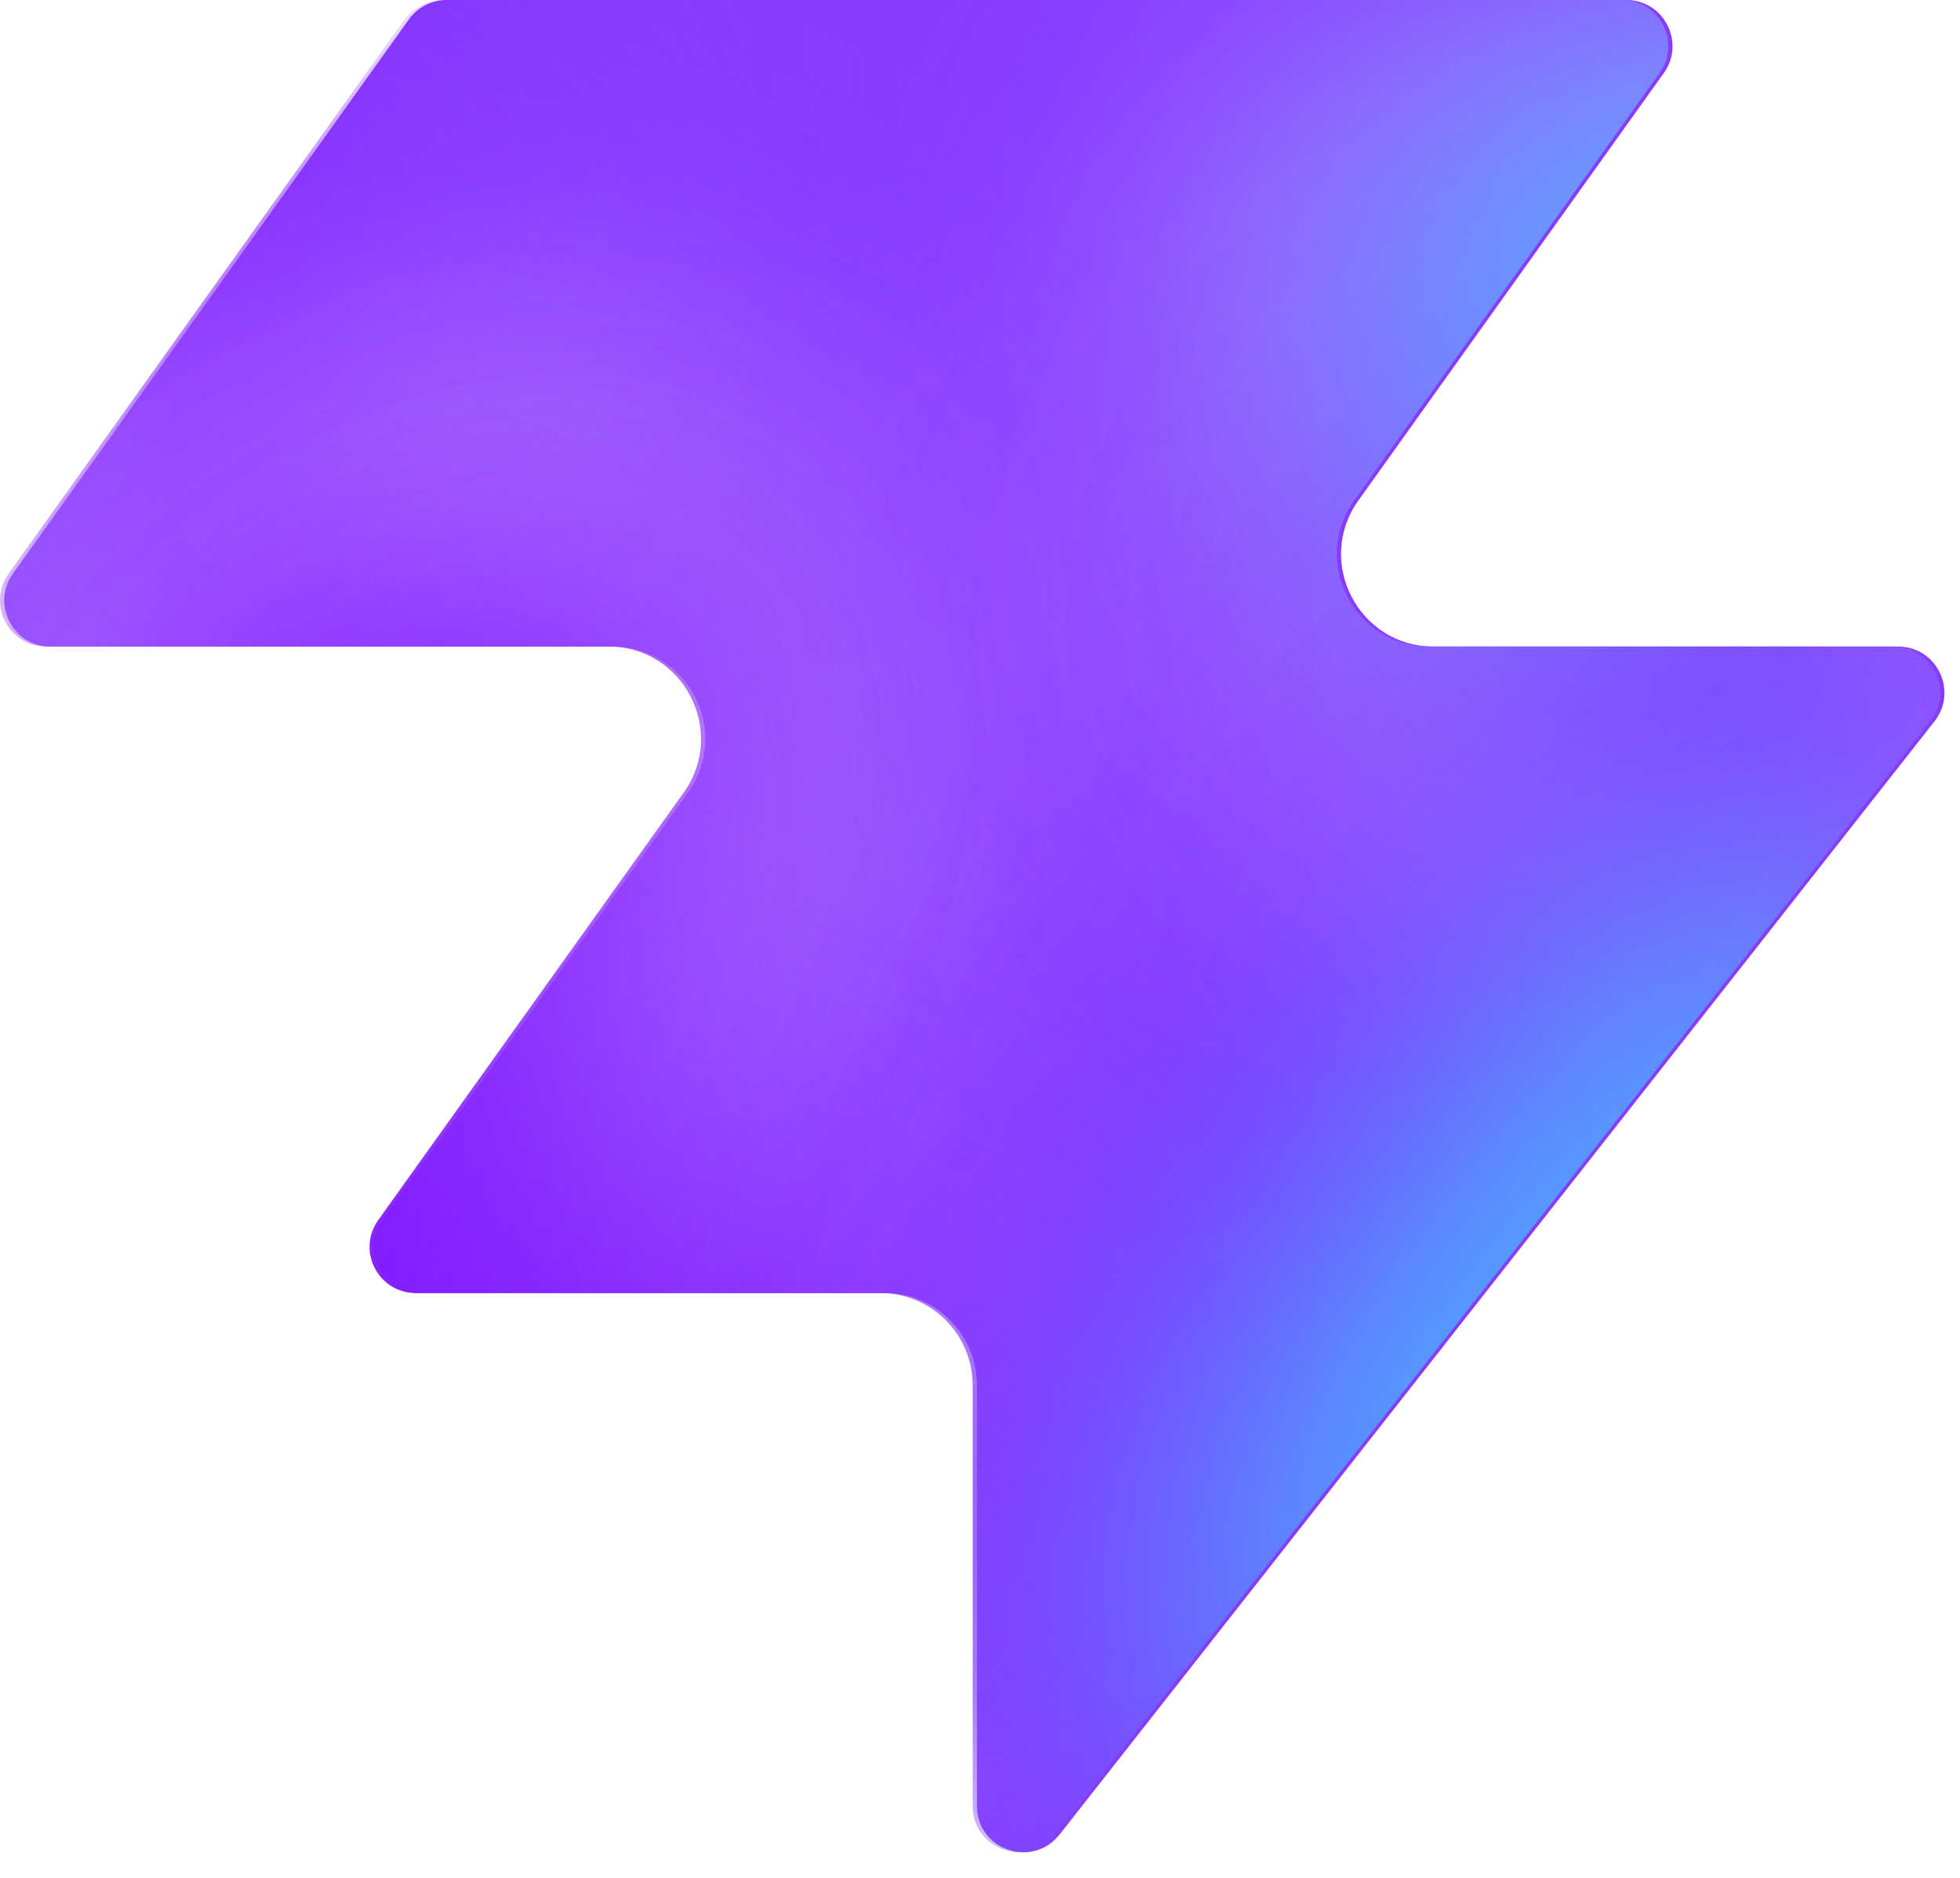
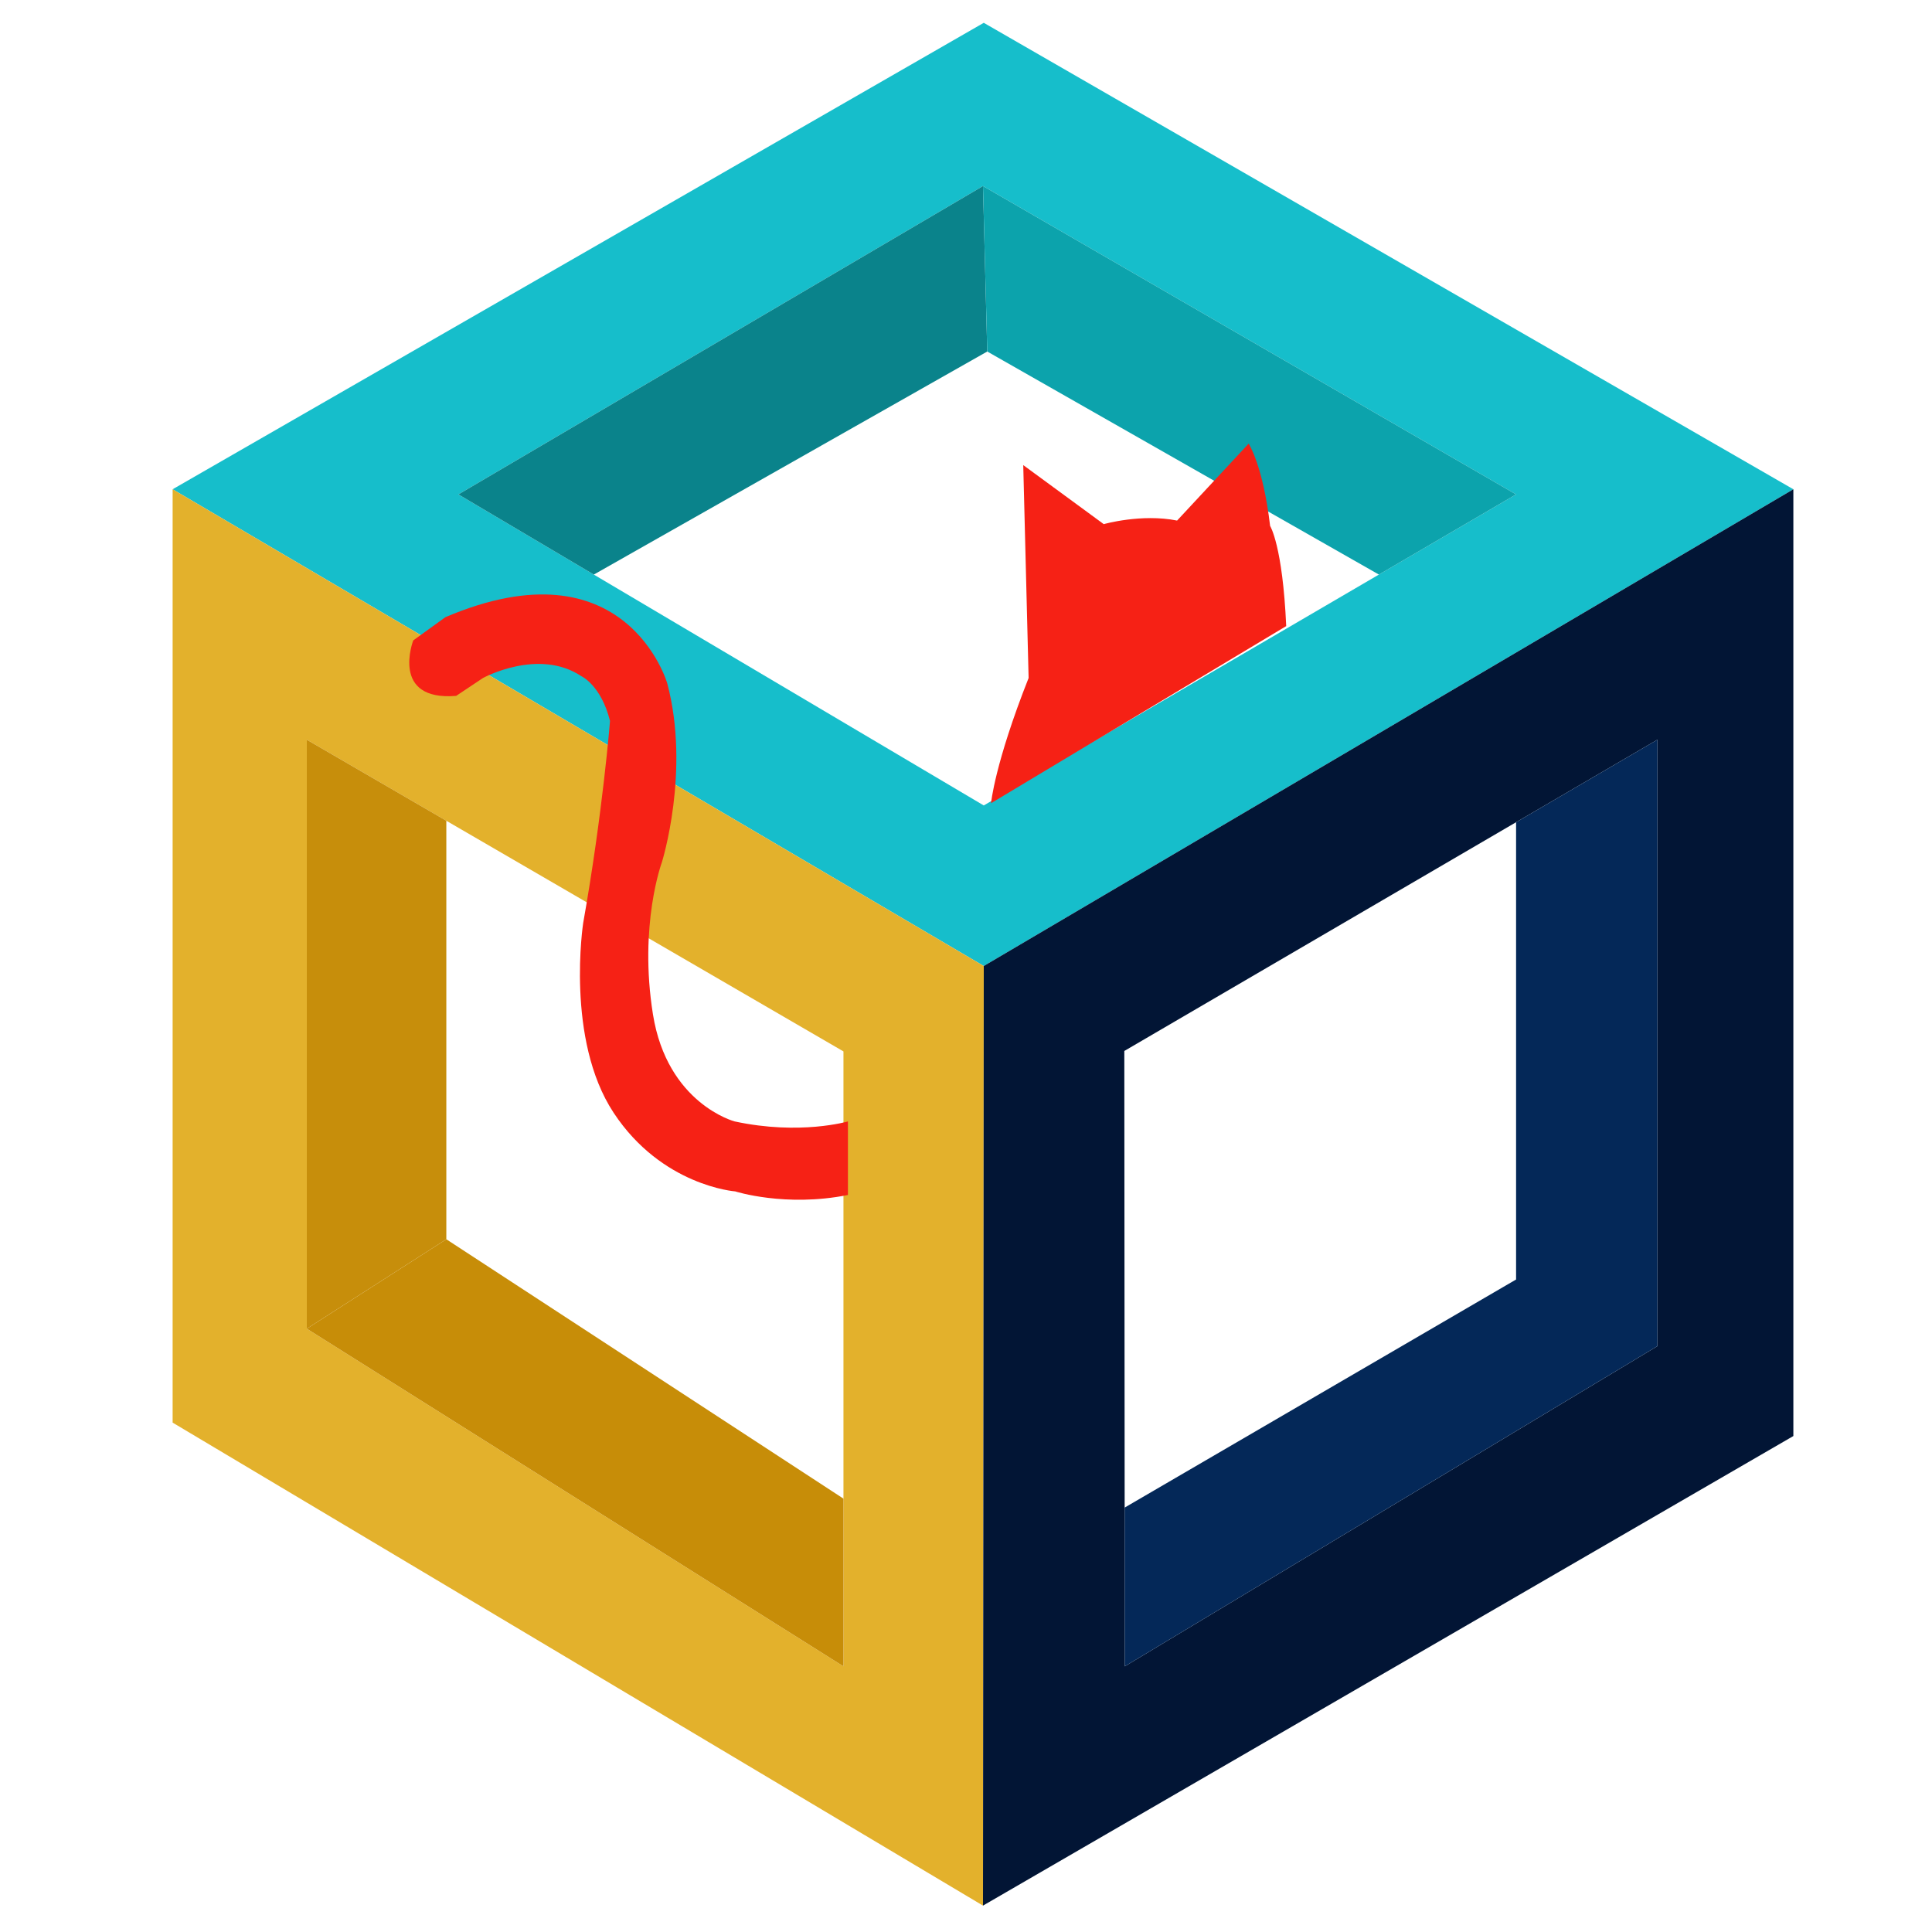
- <svg xmlns="http://www.w3.org/2000/svg" width="48" height="46" fill="none" viewBox="0 0 48 46">
-   <path fill="#863bff" d="M25.946 44.938c-.664.845-2.021.375-2.021-.698V33.937a2.26 2.26 0 0 0-2.262-2.262H10.287c-.92 0-1.456-1.04-.92-1.788l7.48-10.471c1.07-1.497 0-3.578-1.842-3.578H1.237c-.92 0-1.456-1.04-.92-1.788L10.013.474c.214-.297.556-.474.92-.474h28.894c.92 0 1.456 1.04.92 1.788l-7.48 10.471c-1.07 1.498 0 3.579 1.842 3.579h11.377c.943 0 1.473 1.088.89 1.83L25.947 44.94z" style="fill:#863bff;fill:color(display-p3 .525 .23 1);fill-opacity:1" />
-   <mask id="a" width="48" height="46" x="0" y="0" maskUnits="userSpaceOnUse" style="mask-type:alpha">
-     <path fill="#000" d="M25.842 44.938c-.664.844-2.021.375-2.021-.698V33.937a2.26 2.26 0 0 0-2.262-2.262H10.183c-.92 0-1.456-1.04-.92-1.788l7.48-10.471c1.07-1.498 0-3.579-1.842-3.579H1.133c-.92 0-1.456-1.04-.92-1.787L9.91.473c.214-.297.556-.474.92-.474h28.894c.92 0 1.456 1.04.92 1.788l-7.48 10.471c-1.07 1.498 0 3.578 1.842 3.578h11.377c.943 0 1.473 1.088.89 1.832L25.843 44.94z" style="fill:#000;fill-opacity:1" />
-   </mask>
-   <g mask="url(#a)">
-     <g filter="url(#b)">
-       <ellipse cx="5.508" cy="14.704" fill="#ede6ff" rx="5.508" ry="14.704" style="fill:#ede6ff;fill:color(display-p3 .927 .903 1);fill-opacity:1" transform="matrix(.00324 1 1 -.00324 -4.47 31.516)" />
-     </g>
-     <g filter="url(#c)">
-       <ellipse cx="10.399" cy="29.851" fill="#ede6ff" rx="10.399" ry="29.851" style="fill:#ede6ff;fill:color(display-p3 .927 .903 1);fill-opacity:1" transform="matrix(.00324 1 1 -.00324 -39.328 7.883)" />
-     </g>
-     <g filter="url(#d)">
-       <ellipse cx="5.508" cy="30.487" fill="#7e14ff" rx="5.508" ry="30.487" style="fill:#7e14ff;fill:color(display-p3 .492 .077 1);fill-opacity:1" transform="rotate(89.814 -25.913 -14.639)scale(1 -1)" />
-     </g>
-     <g filter="url(#e)">
-       <ellipse cx="5.508" cy="30.599" fill="#7e14ff" rx="5.508" ry="30.599" style="fill:#7e14ff;fill:color(display-p3 .492 .077 1);fill-opacity:1" transform="rotate(89.814 -32.644 -3.334)scale(1 -1)" />
-     </g>
-     <g filter="url(#f)">
-       <ellipse cx="5.508" cy="30.599" fill="#7e14ff" rx="5.508" ry="30.599" style="fill:#7e14ff;fill:color(display-p3 .492 .077 1);fill-opacity:1" transform="matrix(.00324 1 1 -.00324 -34.34 30.47)" />
-     </g>
-     <g filter="url(#g)">
-       <ellipse cx="14.072" cy="22.078" fill="#ede6ff" rx="14.072" ry="22.078" style="fill:#ede6ff;fill:color(display-p3 .927 .903 1);fill-opacity:1" transform="rotate(93.35 24.506 48.493)scale(-1 1)" />
-     </g>
-     <g filter="url(#h)">
-       <ellipse cx="3.47" cy="21.501" fill="#7e14ff" rx="3.47" ry="21.501" style="fill:#7e14ff;fill:color(display-p3 .492 .077 1);fill-opacity:1" transform="rotate(89.009 28.708 47.59)scale(-1 1)" />
-     </g>
-     <g filter="url(#i)">
-       <ellipse cx="3.47" cy="21.501" fill="#7e14ff" rx="3.47" ry="21.501" style="fill:#7e14ff;fill:color(display-p3 .492 .077 1);fill-opacity:1" transform="rotate(89.009 28.708 47.59)scale(-1 1)" />
-     </g>
-     <g filter="url(#j)">
-       <ellipse cx=".387" cy="8.972" fill="#7e14ff" rx="4.407" ry="29.108" style="fill:#7e14ff;fill:color(display-p3 .492 .077 1);fill-opacity:1" transform="rotate(39.51 .387 8.972)" />
-     </g>
-     <g filter="url(#k)">
-       <ellipse cx="47.523" cy="-6.092" fill="#7e14ff" rx="4.407" ry="29.108" style="fill:#7e14ff;fill:color(display-p3 .492 .077 1);fill-opacity:1" transform="rotate(37.892 47.523 -6.092)" />
-     </g>
-     <g filter="url(#l)">
-       <ellipse cx="41.412" cy="6.333" fill="#47bfff" rx="5.971" ry="9.665" style="fill:#47bfff;fill:color(display-p3 .28 .748 1);fill-opacity:1" transform="rotate(37.892 41.412 6.333)" />
-     </g>
-     <g filter="url(#m)">
-       <ellipse cx="-1.879" cy="38.332" fill="#7e14ff" rx="4.407" ry="29.108" style="fill:#7e14ff;fill:color(display-p3 .492 .077 1);fill-opacity:1" transform="rotate(37.892 -1.88 38.332)" />
-     </g>
-     <g filter="url(#n)">
-       <ellipse cx="-1.879" cy="38.332" fill="#7e14ff" rx="4.407" ry="29.108" style="fill:#7e14ff;fill:color(display-p3 .492 .077 1);fill-opacity:1" transform="rotate(37.892 -1.88 38.332)" />
-     </g>
-     <g filter="url(#o)">
-       <ellipse cx="35.651" cy="29.907" fill="#7e14ff" rx="4.407" ry="29.108" style="fill:#7e14ff;fill:color(display-p3 .492 .077 1);fill-opacity:1" transform="rotate(37.892 35.651 29.907)" />
-     </g>
-     <g filter="url(#p)">
-       <ellipse cx="38.418" cy="32.4" fill="#47bfff" rx="5.971" ry="15.297" style="fill:#47bfff;fill:color(display-p3 .28 .748 1);fill-opacity:1" transform="rotate(37.892 38.418 32.4)" />
-     </g>
-   </g>
-   <defs>
-     <filter id="b" width="60.045" height="41.654" x="-19.77" y="16.149" color-interpolation-filters="sRGB" filterUnits="userSpaceOnUse">
-       <feFlood flood-opacity="0" result="BackgroundImageFix" />
-       <feBlend in="SourceGraphic" in2="BackgroundImageFix" result="shape" />
-       <feGaussianBlur result="effect1_foregroundBlur_2002_17158" stdDeviation="7.659" />
-     </filter>
-     <filter id="c" width="90.34" height="51.437" x="-54.613" y="-7.533" color-interpolation-filters="sRGB" filterUnits="userSpaceOnUse">
-       <feFlood flood-opacity="0" result="BackgroundImageFix" />
-       <feBlend in="SourceGraphic" in2="BackgroundImageFix" result="shape" />
-       <feGaussianBlur result="effect1_foregroundBlur_2002_17158" stdDeviation="7.659" />
-     </filter>
-     <filter id="d" width="79.355" height="29.4" x="-49.64" y="2.03" color-interpolation-filters="sRGB" filterUnits="userSpaceOnUse">
-       <feFlood flood-opacity="0" result="BackgroundImageFix" />
-       <feBlend in="SourceGraphic" in2="BackgroundImageFix" result="shape" />
-       <feGaussianBlur result="effect1_foregroundBlur_2002_17158" stdDeviation="4.596" />
-     </filter>
-     <filter id="e" width="79.579" height="29.4" x="-45.045" y="20.029" color-interpolation-filters="sRGB" filterUnits="userSpaceOnUse">
-       <feFlood flood-opacity="0" result="BackgroundImageFix" />
-       <feBlend in="SourceGraphic" in2="BackgroundImageFix" result="shape" />
-       <feGaussianBlur result="effect1_foregroundBlur_2002_17158" stdDeviation="4.596" />
-     </filter>
-     <filter id="f" width="79.579" height="29.4" x="-43.513" y="21.178" color-interpolation-filters="sRGB" filterUnits="userSpaceOnUse">
-       <feFlood flood-opacity="0" result="BackgroundImageFix" />
-       <feBlend in="SourceGraphic" in2="BackgroundImageFix" result="shape" />
-       <feGaussianBlur result="effect1_foregroundBlur_2002_17158" stdDeviation="4.596" />
-     </filter>
-     <filter id="g" width="74.749" height="58.852" x="15.756" y="-17.901" color-interpolation-filters="sRGB" filterUnits="userSpaceOnUse">
-       <feFlood flood-opacity="0" result="BackgroundImageFix" />
-       <feBlend in="SourceGraphic" in2="BackgroundImageFix" result="shape" />
-       <feGaussianBlur result="effect1_foregroundBlur_2002_17158" stdDeviation="7.659" />
-     </filter>
-     <filter id="h" width="61.377" height="25.362" x="23.548" y="2.284" color-interpolation-filters="sRGB" filterUnits="userSpaceOnUse">
-       <feFlood flood-opacity="0" result="BackgroundImageFix" />
-       <feBlend in="SourceGraphic" in2="BackgroundImageFix" result="shape" />
-       <feGaussianBlur result="effect1_foregroundBlur_2002_17158" stdDeviation="4.596" />
-     </filter>
-     <filter id="i" width="61.377" height="25.362" x="23.548" y="2.284" color-interpolation-filters="sRGB" filterUnits="userSpaceOnUse">
-       <feFlood flood-opacity="0" result="BackgroundImageFix" />
-       <feBlend in="SourceGraphic" in2="BackgroundImageFix" result="shape" />
-       <feGaussianBlur result="effect1_foregroundBlur_2002_17158" stdDeviation="4.596" />
-     </filter>
-     <filter id="j" width="56.045" height="63.649" x="-27.636" y="-22.853" color-interpolation-filters="sRGB" filterUnits="userSpaceOnUse">
-       <feFlood flood-opacity="0" result="BackgroundImageFix" />
-       <feBlend in="SourceGraphic" in2="BackgroundImageFix" result="shape" />
-       <feGaussianBlur result="effect1_foregroundBlur_2002_17158" stdDeviation="4.596" />
-     </filter>
-     <filter id="k" width="54.814" height="64.646" x="20.116" y="-38.415" color-interpolation-filters="sRGB" filterUnits="userSpaceOnUse">
-       <feFlood flood-opacity="0" result="BackgroundImageFix" />
-       <feBlend in="SourceGraphic" in2="BackgroundImageFix" result="shape" />
-       <feGaussianBlur result="effect1_foregroundBlur_2002_17158" stdDeviation="4.596" />
-     </filter>
-     <filter id="l" width="33.541" height="35.313" x="24.641" y="-11.323" color-interpolation-filters="sRGB" filterUnits="userSpaceOnUse">
-       <feFlood flood-opacity="0" result="BackgroundImageFix" />
-       <feBlend in="SourceGraphic" in2="BackgroundImageFix" result="shape" />
-       <feGaussianBlur result="effect1_foregroundBlur_2002_17158" stdDeviation="4.596" />
-     </filter>
-     <filter id="m" width="54.814" height="64.646" x="-29.286" y="6.009" color-interpolation-filters="sRGB" filterUnits="userSpaceOnUse">
-       <feFlood flood-opacity="0" result="BackgroundImageFix" />
-       <feBlend in="SourceGraphic" in2="BackgroundImageFix" result="shape" />
-       <feGaussianBlur result="effect1_foregroundBlur_2002_17158" stdDeviation="4.596" />
-     </filter>
-     <filter id="n" width="54.814" height="64.646" x="-29.286" y="6.009" color-interpolation-filters="sRGB" filterUnits="userSpaceOnUse">
-       <feFlood flood-opacity="0" result="BackgroundImageFix" />
-       <feBlend in="SourceGraphic" in2="BackgroundImageFix" result="shape" />
-       <feGaussianBlur result="effect1_foregroundBlur_2002_17158" stdDeviation="4.596" />
-     </filter>
-     <filter id="o" width="54.814" height="64.646" x="8.244" y="-2.416" color-interpolation-filters="sRGB" filterUnits="userSpaceOnUse">
-       <feFlood flood-opacity="0" result="BackgroundImageFix" />
-       <feBlend in="SourceGraphic" in2="BackgroundImageFix" result="shape" />
-       <feGaussianBlur result="effect1_foregroundBlur_2002_17158" stdDeviation="4.596" />
-     </filter>
-     <filter id="p" width="39.409" height="43.623" x="18.713" y="10.588" color-interpolation-filters="sRGB" filterUnits="userSpaceOnUse">
-       <feFlood flood-opacity="0" result="BackgroundImageFix" />
-       <feBlend in="SourceGraphic" in2="BackgroundImageFix" result="shape" />
-       <feGaussianBlur result="effect1_foregroundBlur_2002_17158" stdDeviation="4.596" />
-     </filter>
-   </defs>
+ <svg xmlns="http://www.w3.org/2000/svg" version="1.1" id="Capa_1" x="0px" y="0px" viewBox="0 0 1080 1080" style="enable-background:new 0 0 1080 1080;" xml:space="preserve">
+   <style type="text/css">
+ 	.st0{fill:#16BECB;}
+ 	.st1{fill:#0A838B;}
+ 	.st2{fill:#0CA3AC;}
+ 	.st3{fill:#E3B12C;}
+ 	.st4{fill:#C78E0B;}
+ 	.st5{fill:#C78D08;}
+ 	.st6{fill:none;stroke:#FF0000;stroke-width:5;stroke-miterlimit:10;}
+ 	.st7{fill:#021535;}
+ 	.st8{fill:#042858;}
+ 	.st9{fill:#F62115;}
+ </style>
+   <path class="st0" d="M549.93,12.75L96.5,273.5L549.93,540l452.57-266.5L549.93,12.75z M331.94,321.19l-75.69-44.81L549.5,104  l298,172.38L549.93,450.25L331.94,321.19z" />
+   <polygon class="st1" points="551.88,196.5 549.5,104 256.25,276.38 331.94,321.19 " />
+   <polygon class="st2" points="770.81,321.19 551.88,196.5 549.5,104 847.5,276.38 " />
+   <path class="st3" d="M96.5,273.5v521.75l453,270L549.93,540L96.5,273.5z M471.5,931.5l-300-188.75V413.5l84.75,49.23L471.5,587.75  V931.5z" />
+   <polygon class="st4" points="249.5,660.5 249.5,458.8 171.5,413.5 171.5,742.75 249.5,692.75 " />
+   <polygon class="st5" points="471.5,837.75 249.5,692.75 171.5,742.75 471.5,931.5 " />
+   <path class="st6" d="M549.93,540" />
+   <path class="st7" d="M549.93,540l-0.43,525.25l453-262.5V273.5L549.93,540z M926.5,752.5l-297.75,179l-0.06-88.75L628.5,587.5  l298-174V752.5z" />
+   <polygon class="st8" points="847.5,715.25 628.69,842.75 628.75,931.5 926.5,752.5 926.5,413.5 847.5,459.63 " />
+   <path class="st9" d="M554,449c0,0,2-22,21-70l-3-119l45,33c0,0,21-6,41-2l40-43c0,0,8,12,12,46c0,0,7,11,9,56L554,449z" />
+   <path class="st9" d="M474,668v-41.12c0,0-26.71,7.88-63.35,0c0,0-37.65-9.88-45.65-59.88s5-85,5-85s16-51,3-100c0,0-23-80-124-37  l-18,13c0,0-13,34,24,31l15-10c0,0,31-17,55-1c0,0,11,5,16,25c0,0-4,51-15,113c0,0-10,65,17,106s68,44,68,44S439,675,474,668z" />
</svg>
